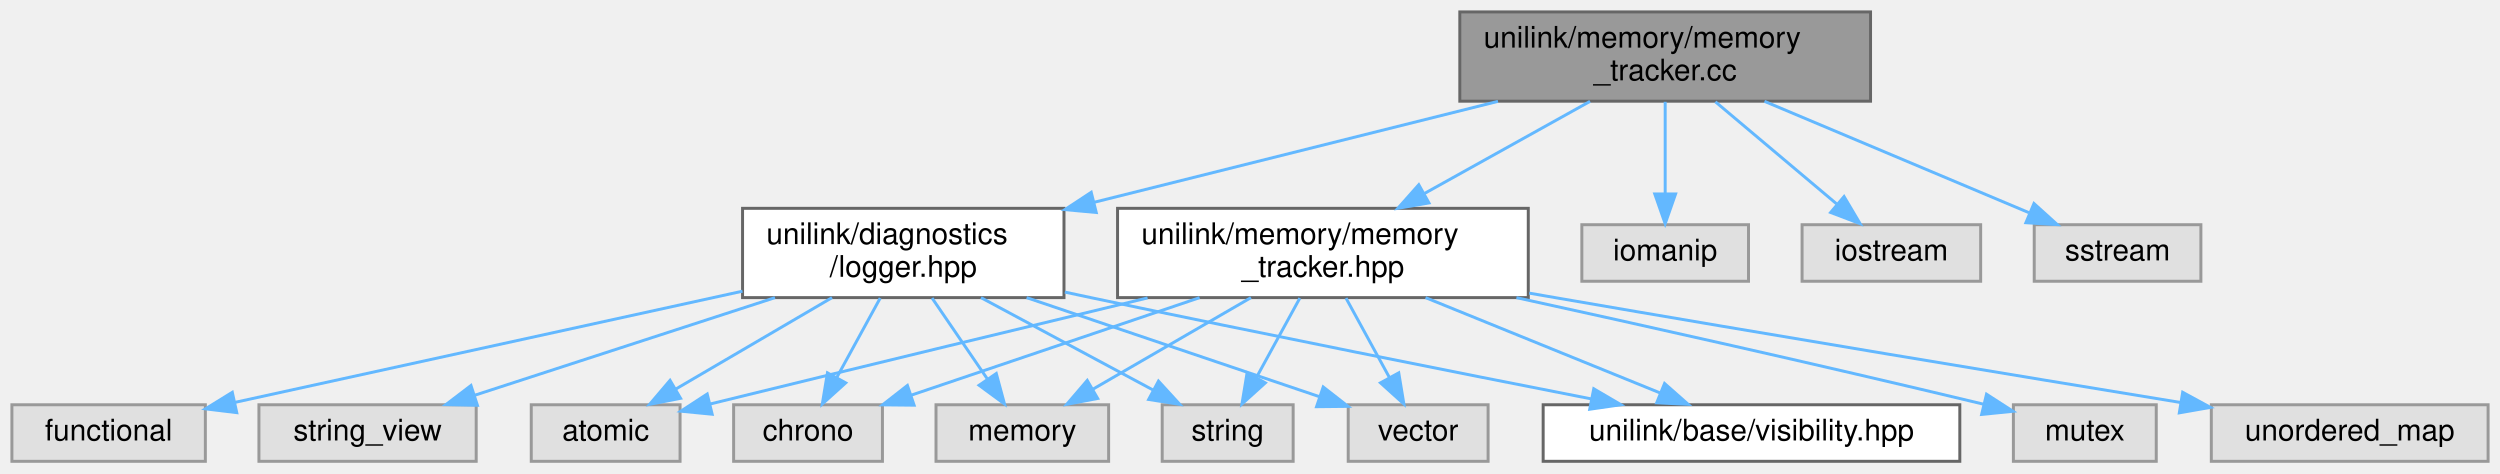
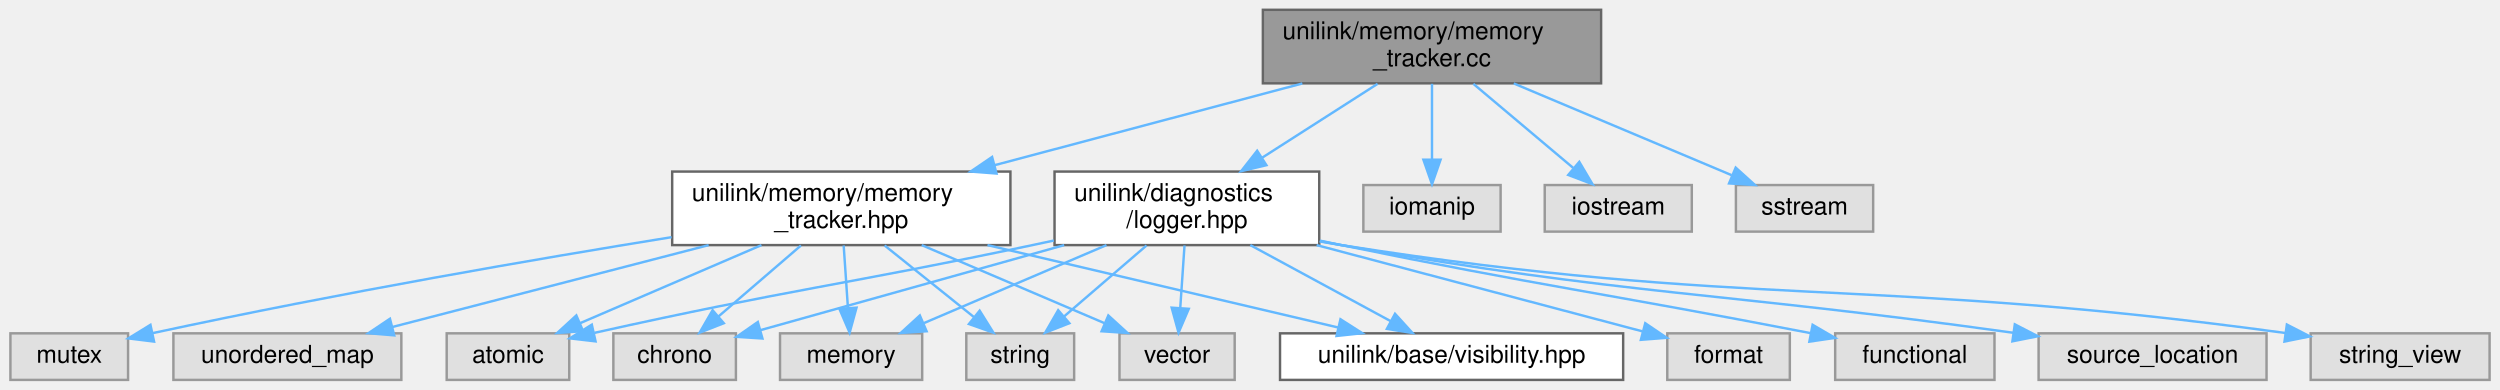
- <svg xmlns="http://www.w3.org/2000/svg" xmlns:xlink="http://www.w3.org/1999/xlink" width="840pt" height="159pt" viewBox="0.00 0.00 840.00 159.00">
+ <svg xmlns="http://www.w3.org/2000/svg" xmlns:xlink="http://www.w3.org/1999/xlink" width="1020pt" height="159pt" viewBox="0.00 0.00 1019.50 159.00">
  <g id="graph0" class="graph" transform="scale(1 1) rotate(0) translate(4 155)">
    <g id="Node000001" class="node">
      <g id="a_Node000001">
        <a xlink:title=" ">
-           <polygon fill="#999999" stroke="#666666" points="624.5,-151 486.5,-151 486.5,-121 624.5,-121 624.5,-151" />
-           <text text-anchor="start" x="494.5" y="-139" font-family="Helvetica,sans-Serif" font-size="10.00">unilink/memory/memory</text>
-           <text text-anchor="middle" x="555.5" y="-128" font-family="Helvetica,sans-Serif" font-size="10.00">_tracker.cc</text>
+           <polygon fill="#999999" stroke="#666666" points="649,-151 511,-151 511,-121 649,-121 649,-151" />
+           <text text-anchor="start" x="519" y="-139" font-family="Helvetica,sans-Serif" font-size="10.00">unilink/memory/memory</text>
+           <text text-anchor="middle" x="580" y="-128" font-family="Helvetica,sans-Serif" font-size="10.00">_tracker.cc</text>
        </a>
      </g>
    </g>
    <g id="Node000002" class="node">
      <g id="a_Node000002">
        <a xlink:href="memory__tracker_8hpp.html" target="_top" xlink:title=" ">
-           <polygon fill="white" stroke="#666666" points="509.5,-85 371.5,-85 371.5,-55 509.5,-55 509.5,-85" />
-           <text text-anchor="start" x="379.5" y="-73" font-family="Helvetica,sans-Serif" font-size="10.00">unilink/memory/memory</text>
-           <text text-anchor="middle" x="440.5" y="-62" font-family="Helvetica,sans-Serif" font-size="10.00">_tracker.hpp</text>
+           <polygon fill="white" stroke="#666666" points="408,-85 270,-85 270,-55 408,-55 408,-85" />
+           <text text-anchor="start" x="278" y="-73" font-family="Helvetica,sans-Serif" font-size="10.00">unilink/memory/memory</text>
+           <text text-anchor="middle" x="339" y="-62" font-family="Helvetica,sans-Serif" font-size="10.00">_tracker.hpp</text>
        </a>
      </g>
    </g>
    <g id="edge1_Node000001_Node000002" class="edge">
      <g id="a_edge1_Node000001_Node000002">
        <a xlink:title=" ">
-           <path fill="none" stroke="#63b8ff" d="M530.26,-120.95C513.93,-111.87 492.48,-99.93 474.63,-90" />
-           <polygon fill="#63b8ff" stroke="#63b8ff" points="476.12,-86.82 465.68,-85.01 472.71,-92.93 476.12,-86.82" />
+           <path fill="none" stroke="#63b8ff" d="M527.11,-120.95C490.07,-111.12 440.42,-97.93 401.43,-87.58" />
+           <polygon fill="#63b8ff" stroke="#63b8ff" points="402.33,-84.2 391.77,-85.01 400.53,-90.96 402.33,-84.2" />
        </a>
      </g>
    </g>
    <g id="Node000011" class="node">
      <g id="a_Node000011">
        <a xlink:title=" ">
-           <polygon fill="#e0e0e0" stroke="#999999" points="583.5,-79.5 527.5,-79.5 527.5,-60.5 583.5,-60.5 583.5,-79.5" />
-           <text text-anchor="middle" x="555.5" y="-67.5" font-family="Helvetica,sans-Serif" font-size="10.00">iomanip</text>
+           <polygon fill="#e0e0e0" stroke="#999999" points="608,-79.5 552,-79.5 552,-60.5 608,-60.5 608,-79.5" />
+           <text text-anchor="middle" x="580" y="-67.5" font-family="Helvetica,sans-Serif" font-size="10.00">iomanip</text>
        </a>
      </g>
    </g>
    <g id="edge10_Node000001_Node000011" class="edge">
      <g id="a_edge10_Node000001_Node000011">
        <a xlink:title=" ">
-           <path fill="none" stroke="#63b8ff" d="M555.5,-120.8C555.5,-111.7 555.5,-99.79 555.5,-89.9" />
-           <polygon fill="#63b8ff" stroke="#63b8ff" points="559,-89.84 555.5,-79.84 552,-89.84 559,-89.84" />
+           <path fill="none" stroke="#63b8ff" d="M580,-120.8C580,-111.7 580,-99.79 580,-89.9" />
+           <polygon fill="#63b8ff" stroke="#63b8ff" points="583.5,-89.84 580,-79.84 576.5,-89.84 583.5,-89.84" />
        </a>
      </g>
    </g>
    <g id="Node000012" class="node">
      <g id="a_Node000012">
        <a xlink:title=" ">
-           <polygon fill="#e0e0e0" stroke="#999999" points="661.5,-79.5 601.5,-79.5 601.5,-60.5 661.5,-60.5 661.5,-79.5" />
-           <text text-anchor="middle" x="631.5" y="-67.5" font-family="Helvetica,sans-Serif" font-size="10.00">iostream</text>
+           <polygon fill="#e0e0e0" stroke="#999999" points="686,-79.5 626,-79.5 626,-60.5 686,-60.5 686,-79.5" />
+           <text text-anchor="middle" x="656" y="-67.5" font-family="Helvetica,sans-Serif" font-size="10.00">iostream</text>
        </a>
      </g>
    </g>
    <g id="edge11_Node000001_Node000012" class="edge">
      <g id="a_edge11_Node000001_Node000012">
        <a xlink:title=" ">
-           <path fill="none" stroke="#63b8ff" d="M572.37,-120.8C584.45,-110.62 600.71,-96.93 613.12,-86.48" />
-           <polygon fill="#63b8ff" stroke="#63b8ff" points="615.6,-88.96 621,-79.84 611.09,-83.61 615.6,-88.96" />
+           <path fill="none" stroke="#63b8ff" d="M596.87,-120.8C608.95,-110.62 625.21,-96.93 637.62,-86.48" />
+           <polygon fill="#63b8ff" stroke="#63b8ff" points="640.1,-88.96 645.5,-79.84 635.59,-83.61 640.1,-88.96" />
        </a>
      </g>
    </g>
    <g id="Node000013" class="node">
      <g id="a_Node000013">
        <a xlink:title=" ">
-           <polygon fill="#e0e0e0" stroke="#999999" points="735.5,-79.5 679.5,-79.5 679.5,-60.5 735.5,-60.5 735.5,-79.5" />
-           <text text-anchor="middle" x="707.5" y="-67.5" font-family="Helvetica,sans-Serif" font-size="10.00">sstream</text>
+           <polygon fill="#e0e0e0" stroke="#999999" points="760,-79.5 704,-79.5 704,-60.5 760,-60.5 760,-79.5" />
+           <text text-anchor="middle" x="732" y="-67.5" font-family="Helvetica,sans-Serif" font-size="10.00">sstream</text>
        </a>
      </g>
    </g>
    <g id="edge12_Node000001_Node000013" class="edge">
      <g id="a_edge12_Node000001_Node000013">
        <a xlink:title=" ">
-           <path fill="none" stroke="#63b8ff" d="M588.86,-120.95C615.4,-109.78 652.19,-94.29 677.74,-83.53" />
-           <polygon fill="#63b8ff" stroke="#63b8ff" points="679.41,-86.62 687.27,-79.52 676.7,-80.17 679.41,-86.62" />
+           <path fill="none" stroke="#63b8ff" d="M613.36,-120.95C639.9,-109.78 676.69,-94.29 702.24,-83.53" />
+           <polygon fill="#63b8ff" stroke="#63b8ff" points="703.91,-86.62 711.77,-79.52 701.2,-80.17 703.91,-86.62" />
        </a>
      </g>
    </g>
    <g id="Node000014" class="node">
      <g id="a_Node000014">
        <a xlink:href="logger_8hpp.html" target="_top" xlink:title=" ">
-           <polygon fill="white" stroke="#666666" points="353.5,-85 245.5,-85 245.5,-55 353.5,-55 353.5,-85" />
-           <text text-anchor="start" x="253.5" y="-73" font-family="Helvetica,sans-Serif" font-size="10.00">unilink/diagnostics</text>
-           <text text-anchor="middle" x="299.5" y="-62" font-family="Helvetica,sans-Serif" font-size="10.00">/logger.hpp</text>
+           <polygon fill="white" stroke="#666666" points="534,-85 426,-85 426,-55 534,-55 534,-85" />
+           <text text-anchor="start" x="434" y="-73" font-family="Helvetica,sans-Serif" font-size="10.00">unilink/diagnostics</text>
+           <text text-anchor="middle" x="480" y="-62" font-family="Helvetica,sans-Serif" font-size="10.00">/logger.hpp</text>
        </a>
      </g>
    </g>
    <g id="edge13_Node000001_Node000014" class="edge">
      <g id="a_edge13_Node000001_Node000014">
        <a xlink:title=" ">
-           <path fill="none" stroke="#63b8ff" d="M499.32,-120.95C459.26,-110.94 405.32,-97.46 363.58,-87.02" />
-           <polygon fill="#63b8ff" stroke="#63b8ff" points="364.34,-83.6 353.79,-84.57 362.65,-90.39 364.34,-83.6" />
+           <path fill="none" stroke="#63b8ff" d="M557.81,-120.8C543.95,-111.93 525.93,-100.39 510.71,-90.66" />
+           <polygon fill="#63b8ff" stroke="#63b8ff" points="512.44,-87.61 502.13,-85.16 508.67,-93.5 512.44,-87.61" />
        </a>
      </g>
    </g>
    <g id="Node000003" class="node">
      <g id="a_Node000003">
        <a xlink:title=" ">
-           <polygon fill="#e0e0e0" stroke="#999999" points="224.5,-19 174.5,-19 174.5,0 224.5,0 224.5,-19" />
-           <text text-anchor="middle" x="199.5" y="-7" font-family="Helvetica,sans-Serif" font-size="10.00">atomic</text>
+           <polygon fill="#e0e0e0" stroke="#999999" points="228,-19 178,-19 178,0 228,0 228,-19" />
+           <text text-anchor="middle" x="203" y="-7" font-family="Helvetica,sans-Serif" font-size="10.00">atomic</text>
        </a>
      </g>
    </g>
    <g id="edge2_Node000002_Node000003" class="edge">
      <g id="a_edge2_Node000002_Node000003">
        <a xlink:title=" ">
-           <path fill="none" stroke="#63b8ff" d="M381.58,-54.9C342.49,-45.52 289.78,-32.8 234.69,-19.28" />
-           <polygon fill="#63b8ff" stroke="#63b8ff" points="235.29,-15.82 224.75,-16.84 233.62,-22.62 235.29,-15.82" />
+           <path fill="none" stroke="#63b8ff" d="M306.42,-54.99C283.94,-45.31 254.28,-32.56 232.49,-23.18" />
+           <polygon fill="#63b8ff" stroke="#63b8ff" points="233.65,-19.88 223.08,-19.14 230.89,-26.31 233.65,-19.88" />
        </a>
      </g>
    </g>
    <g id="Node000004" class="node">
      <g id="a_Node000004">
        <a xlink:title=" ">
-           <polygon fill="#e0e0e0" stroke="#999999" points="292.5,-19 242.5,-19 242.5,0 292.5,0 292.5,-19" />
-           <text text-anchor="middle" x="267.5" y="-7" font-family="Helvetica,sans-Serif" font-size="10.00">chrono</text>
+           <polygon fill="#e0e0e0" stroke="#999999" points="296,-19 246,-19 246,0 296,0 296,-19" />
+           <text text-anchor="middle" x="271" y="-7" font-family="Helvetica,sans-Serif" font-size="10.00">chrono</text>
        </a>
      </g>
    </g>
    <g id="edge3_Node000002_Node000004" class="edge">
      <g id="a_edge3_Node000002_Node000004">
        <a xlink:title=" ">
-           <path fill="none" stroke="#63b8ff" d="M399.06,-54.99C369.5,-44.99 330.21,-31.7 302.28,-22.26" />
-           <polygon fill="#63b8ff" stroke="#63b8ff" points="303.14,-18.86 292.54,-18.97 300.89,-25.49 303.14,-18.86" />
+           <path fill="none" stroke="#63b8ff" d="M322.54,-54.84C312.37,-46.09 299.31,-34.85 288.88,-25.88" />
+           <polygon fill="#63b8ff" stroke="#63b8ff" points="291.05,-23.13 281.19,-19.27 286.49,-28.44 291.05,-23.13" />
        </a>
      </g>
    </g>
    <g id="Node000005" class="node">
      <g id="a_Node000005">
        <a xlink:title=" ">
-           <polygon fill="#e0e0e0" stroke="#999999" points="368.5,-19 310.5,-19 310.5,0 368.5,0 368.5,-19" />
-           <text text-anchor="middle" x="339.5" y="-7" font-family="Helvetica,sans-Serif" font-size="10.00">memory</text>
+           <polygon fill="#e0e0e0" stroke="#999999" points="372,-19 314,-19 314,0 372,0 372,-19" />
+           <text text-anchor="middle" x="343" y="-7" font-family="Helvetica,sans-Serif" font-size="10.00">memory</text>
        </a>
      </g>
    </g>
    <g id="edge4_Node000002_Node000005" class="edge">
      <g id="a_edge4_Node000002_Node000005">
        <a xlink:title=" ">
-           <path fill="none" stroke="#63b8ff" d="M416.31,-54.99C400.21,-45.66 379.16,-33.47 363.17,-24.21" />
-           <polygon fill="#63b8ff" stroke="#63b8ff" points="364.82,-21.12 354.42,-19.14 361.31,-27.18 364.82,-21.12" />
+           <path fill="none" stroke="#63b8ff" d="M339.97,-54.84C340.49,-47.21 341.14,-37.7 341.7,-29.45" />
+           <polygon fill="#63b8ff" stroke="#63b8ff" points="345.21,-29.48 342.4,-19.27 338.23,-29 345.21,-29.48" />
        </a>
      </g>
    </g>
    <g id="Node000006" class="node">
      <g id="a_Node000006">
        <a xlink:title=" ">
-           <polygon fill="#e0e0e0" stroke="#999999" points="720.5,-19 672.5,-19 672.5,0 720.5,0 720.5,-19" />
-           <text text-anchor="middle" x="696.5" y="-7" font-family="Helvetica,sans-Serif" font-size="10.00">mutex</text>
+           <polygon fill="#e0e0e0" stroke="#999999" points="48,-19 0,-19 0,0 48,0 48,-19" />
+           <text text-anchor="middle" x="24" y="-7" font-family="Helvetica,sans-Serif" font-size="10.00">mutex</text>
        </a>
      </g>
    </g>
    <g id="edge5_Node000002_Node000006" class="edge">
      <g id="a_edge5_Node000002_Node000006">
        <a xlink:title=" ">
-           <path fill="none" stroke="#63b8ff" d="M505.52,-54.99C547.72,-45.76 604.14,-33.18 662.59,-19.16" />
-           <polygon fill="#63b8ff" stroke="#63b8ff" points="663.47,-22.55 672.37,-16.81 661.83,-15.75 663.47,-22.55" />
+           <path fill="none" stroke="#63b8ff" d="M269.75,-58.24C214.84,-49.36 135.95,-35.83 58.08,-19.1" />
+           <polygon fill="#63b8ff" stroke="#63b8ff" points="58.61,-15.63 48.1,-16.93 57.13,-22.47 58.61,-15.63" />
        </a>
      </g>
    </g>
    <g id="Node000007" class="node">
      <g id="a_Node000007">
        <a xlink:title=" ">
-           <polygon fill="#e0e0e0" stroke="#999999" points="430.5,-19 386.5,-19 386.5,0 430.5,0 430.5,-19" />
-           <text text-anchor="middle" x="408.5" y="-7" font-family="Helvetica,sans-Serif" font-size="10.00">string</text>
+           <polygon fill="#e0e0e0" stroke="#999999" points="434,-19 390,-19 390,0 434,0 434,-19" />
+           <text text-anchor="middle" x="412" y="-7" font-family="Helvetica,sans-Serif" font-size="10.00">string</text>
        </a>
      </g>
    </g>
    <g id="edge6_Node000002_Node000007" class="edge">
      <g id="a_edge6_Node000002_Node000007">
        <a xlink:title=" ">
-           <path fill="none" stroke="#63b8ff" d="M432.75,-54.84C428.35,-46.78 422.79,-36.62 418.1,-28.06" />
-           <polygon fill="#63b8ff" stroke="#63b8ff" points="421.16,-26.36 413.3,-19.27 415.02,-29.72 421.16,-26.36" />
+           <path fill="none" stroke="#63b8ff" d="M356.67,-54.84C367.7,-46 381.89,-34.63 393.13,-25.62" />
+           <polygon fill="#63b8ff" stroke="#63b8ff" points="395.45,-28.25 401.06,-19.27 391.07,-22.79 395.45,-28.25" />
        </a>
      </g>
    </g>
    <g id="Node000008" class="node">
      <g id="a_Node000008">
        <a xlink:title=" ">
-           <polygon fill="#e0e0e0" stroke="#999999" points="832,-19 739,-19 739,0 832,0 832,-19" />
-           <text text-anchor="middle" x="785.5" y="-7" font-family="Helvetica,sans-Serif" font-size="10.00">unordered_map</text>
+           <polygon fill="#e0e0e0" stroke="#999999" points="159.5,-19 66.5,-19 66.5,0 159.5,0 159.5,-19" />
+           <text text-anchor="middle" x="113" y="-7" font-family="Helvetica,sans-Serif" font-size="10.00">unordered_map</text>
        </a>
      </g>
    </g>
    <g id="edge7_Node000002_Node000008" class="edge">
      <g id="a_edge7_Node000002_Node000008">
        <a xlink:title=" ">
-           <path fill="none" stroke="#63b8ff" d="M509.81,-56.51C512.75,-56 515.65,-55.49 518.5,-55 590.93,-42.46 674.53,-28.63 728.61,-19.77" />
-           <polygon fill="#63b8ff" stroke="#63b8ff" points="729.38,-23.19 738.69,-18.12 728.25,-16.28 729.38,-23.19" />
+           <path fill="none" stroke="#63b8ff" d="M284.87,-54.99C245.36,-44.76 192.53,-31.09 155.92,-21.61" />
+           <polygon fill="#63b8ff" stroke="#63b8ff" points="156.6,-18.17 146.04,-19.05 154.85,-24.95 156.6,-18.17" />
        </a>
      </g>
    </g>
    <g id="Node000009" class="node">
      <g id="a_Node000009">
        <a xlink:title=" ">
-           <polygon fill="#e0e0e0" stroke="#999999" points="496,-19 449,-19 449,0 496,0 496,-19" />
-           <text text-anchor="middle" x="472.5" y="-7" font-family="Helvetica,sans-Serif" font-size="10.00">vector</text>
+           <polygon fill="#e0e0e0" stroke="#999999" points="499.5,-19 452.5,-19 452.5,0 499.5,0 499.5,-19" />
+           <text text-anchor="middle" x="476" y="-7" font-family="Helvetica,sans-Serif" font-size="10.00">vector</text>
        </a>
      </g>
    </g>
    <g id="edge8_Node000002_Node000009" class="edge">
      <g id="a_edge8_Node000002_Node000009">
        <a xlink:title=" ">
-           <path fill="none" stroke="#63b8ff" d="M448.25,-54.84C452.65,-46.78 458.21,-36.62 462.9,-28.06" />
-           <polygon fill="#63b8ff" stroke="#63b8ff" points="465.98,-29.72 467.7,-19.27 459.84,-26.36 465.98,-29.72" />
+           <path fill="none" stroke="#63b8ff" d="M371.81,-54.99C394.47,-45.31 424.35,-32.56 446.3,-23.18" />
+           <polygon fill="#63b8ff" stroke="#63b8ff" points="447.95,-26.29 455.77,-19.14 445.2,-19.85 447.95,-26.29" />
        </a>
      </g>
    </g>
    <g id="Node000010" class="node">
      <g id="a_Node000010">
        <a xlink:href="visibility_8hpp.html" target="_top" xlink:title=" ">
-           <polygon fill="white" stroke="#666666" points="654.5,-19 514.5,-19 514.5,0 654.5,0 654.5,-19" />
-           <text text-anchor="middle" x="584.5" y="-7" font-family="Helvetica,sans-Serif" font-size="10.00">unilink/base/visibility.hpp</text>
+           <polygon fill="white" stroke="#666666" points="658,-19 518,-19 518,0 658,0 658,-19" />
+           <text text-anchor="middle" x="588" y="-7" font-family="Helvetica,sans-Serif" font-size="10.00">unilink/base/visibility.hpp</text>
        </a>
      </g>
    </g>
    <g id="edge9_Node000002_Node000010" class="edge">
      <g id="a_edge9_Node000002_Node000010">
        <a xlink:title=" ">
-           <path fill="none" stroke="#63b8ff" d="M474.99,-54.99C499.02,-45.23 530.77,-32.33 553.9,-22.93" />
-           <polygon fill="#63b8ff" stroke="#63b8ff" points="555.29,-26.15 563.23,-19.14 552.65,-19.66 555.29,-26.15" />
+           <path fill="none" stroke="#63b8ff" d="M398.64,-54.99C442.54,-44.67 501.37,-30.85 541.75,-21.37" />
+           <polygon fill="#63b8ff" stroke="#63b8ff" points="542.66,-24.75 551.59,-19.05 541.06,-17.93 542.66,-24.75" />
        </a>
      </g>
    </g>
    <g id="edge14_Node000014_Node000003" class="edge">
      <g id="a_edge14_Node000014_Node000003">
        <a xlink:title=" ">
-           <path fill="none" stroke="#63b8ff" d="M275.55,-54.99C259.61,-45.66 238.77,-33.47 222.94,-24.21" />
-           <polygon fill="#63b8ff" stroke="#63b8ff" points="224.67,-21.17 214.27,-19.14 221.13,-27.21 224.67,-21.17" />
+           <path fill="none" stroke="#63b8ff" d="M425.72,-56.86C422.77,-56.23 419.85,-55.6 417,-55 340.29,-38.81 318.29,-37.02 238.27,-19.2" />
+           <polygon fill="#63b8ff" stroke="#63b8ff" points="238.74,-15.72 228.22,-16.95 237.21,-22.55 238.74,-15.72" />
        </a>
      </g>
    </g>
    <g id="edge15_Node000014_Node000004" class="edge">
      <g id="a_edge15_Node000014_Node000004">
        <a xlink:title=" ">
-           <path fill="none" stroke="#63b8ff" d="M291.75,-54.84C287.35,-46.78 281.79,-36.62 277.1,-28.06" />
-           <polygon fill="#63b8ff" stroke="#63b8ff" points="280.16,-26.36 272.3,-19.27 274.02,-29.72 280.16,-26.36" />
-         </a>
-       </g>
-     </g>
-     <g id="edge17_Node000014_Node000005" class="edge">
-       <g id="a_edge17_Node000014_Node000005">
-         <a xlink:title=" ">
-           <path fill="none" stroke="#63b8ff" d="M309.18,-54.84C314.75,-46.69 321.79,-36.4 327.68,-27.78" />
-           <polygon fill="#63b8ff" stroke="#63b8ff" points="330.75,-29.5 333.51,-19.27 324.97,-25.55 330.75,-29.5" />
-         </a>
-       </g>
-     </g>
-     <g id="edge18_Node000014_Node000007" class="edge">
-       <g id="a_edge18_Node000014_Node000007">
-         <a xlink:title=" ">
-           <path fill="none" stroke="#63b8ff" d="M325.61,-54.99C343.14,-45.58 366.12,-33.24 383.44,-23.95" />
-           <polygon fill="#63b8ff" stroke="#63b8ff" points="385.25,-26.95 392.4,-19.14 381.94,-20.78 385.25,-26.95" />
-         </a>
-       </g>
-     </g>
-     <g id="edge20_Node000014_Node000009" class="edge">
-       <g id="a_edge20_Node000014_Node000009">
-         <a xlink:title=" ">
-           <path fill="none" stroke="#63b8ff" d="M340.94,-54.99C371.03,-44.81 411.22,-31.22 439.22,-21.75" />
-           <polygon fill="#63b8ff" stroke="#63b8ff" points="440.6,-24.98 448.95,-18.46 438.36,-18.35 440.6,-24.98" />
-         </a>
-       </g>
-     </g>
-     <g id="edge21_Node000014_Node000010" class="edge">
-       <g id="a_edge21_Node000014_Node000010">
-         <a xlink:title=" ">
-           <path fill="none" stroke="#63b8ff" d="M353.78,-56.86C356.73,-56.23 359.65,-55.6 362.5,-55 419.89,-42.87 485.8,-29.77 530.8,-20.94" />
-           <polygon fill="#63b8ff" stroke="#63b8ff" points="531.5,-24.37 540.64,-19.01 530.15,-17.5 531.5,-24.37" />
+           <path fill="none" stroke="#63b8ff" d="M429.94,-54.99C391.74,-44.3 340.09,-29.84 306.18,-20.35" />
+           <polygon fill="#63b8ff" stroke="#63b8ff" points="306.83,-16.89 296.25,-17.57 304.94,-23.63 306.83,-16.89" />
+         </a>
+       </g>
+     </g>
+     <g id="edge18_Node000014_Node000005" class="edge">
+       <g id="a_edge18_Node000014_Node000005">
+         <a xlink:title=" ">
+           <path fill="none" stroke="#63b8ff" d="M447.19,-54.99C424.53,-45.31 394.65,-32.56 372.7,-23.18" />
+           <polygon fill="#63b8ff" stroke="#63b8ff" points="373.8,-19.85 363.23,-19.14 371.05,-26.29 373.8,-19.85" />
+         </a>
+       </g>
+     </g>
+     <g id="edge20_Node000014_Node000007" class="edge">
+       <g id="a_edge20_Node000014_Node000007">
+         <a xlink:title=" ">
+           <path fill="none" stroke="#63b8ff" d="M463.54,-54.84C453.37,-46.09 440.31,-34.85 429.88,-25.88" />
+           <polygon fill="#63b8ff" stroke="#63b8ff" points="432.05,-23.13 422.19,-19.27 427.49,-28.44 432.05,-23.13" />
+         </a>
+       </g>
+     </g>
+     <g id="edge22_Node000014_Node000009" class="edge">
+       <g id="a_edge22_Node000014_Node000009">
+         <a xlink:title=" ">
+           <path fill="none" stroke="#63b8ff" d="M479.03,-54.84C478.51,-47.21 477.86,-37.7 477.3,-29.45" />
+           <polygon fill="#63b8ff" stroke="#63b8ff" points="480.77,-29 476.6,-19.27 473.79,-29.48 480.77,-29" />
+         </a>
+       </g>
+     </g>
+     <g id="edge23_Node000014_Node000010" class="edge">
+       <g id="a_edge23_Node000014_Node000010">
+         <a xlink:title=" ">
+           <path fill="none" stroke="#63b8ff" d="M505.87,-54.99C523.24,-45.58 546.01,-33.24 563.17,-23.95" />
+           <polygon fill="#63b8ff" stroke="#63b8ff" points="564.92,-26.98 572.05,-19.14 561.59,-20.82 564.92,-26.98" />
        </a>
      </g>
    </g>
    <g id="Node000015" class="node">
      <g id="a_Node000015">
        <a xlink:title=" ">
-           <polygon fill="#e0e0e0" stroke="#999999" points="65,-19 0,-19 0,0 65,0 65,-19" />
-           <text text-anchor="middle" x="32.5" y="-7" font-family="Helvetica,sans-Serif" font-size="10.00">functional</text>
+           <polygon fill="#e0e0e0" stroke="#999999" points="726,-19 676,-19 676,0 726,0 726,-19" />
+           <text text-anchor="middle" x="701" y="-7" font-family="Helvetica,sans-Serif" font-size="10.00">format</text>
        </a>
      </g>
    </g>
    <g id="edge16_Node000014_Node000015" class="edge">
      <g id="a_edge16_Node000014_Node000015">
        <a xlink:title=" ">
-           <path fill="none" stroke="#63b8ff" d="M245.47,-57.16C195.18,-46.14 121.23,-29.94 75.02,-19.82" />
-           <polygon fill="#63b8ff" stroke="#63b8ff" points="75.55,-16.35 65.03,-17.63 74.05,-23.19 75.55,-16.35" />
+           <path fill="none" stroke="#63b8ff" d="M532.94,-54.99C574.08,-44.1 629.99,-29.3 665.8,-19.82" />
+           <polygon fill="#63b8ff" stroke="#63b8ff" points="667.01,-23.12 675.78,-17.18 665.22,-16.35 667.01,-23.12" />
        </a>
      </g>
    </g>
    <g id="Node000016" class="node">
      <g id="a_Node000016">
        <a xlink:title=" ">
-           <polygon fill="#e0e0e0" stroke="#999999" points="156,-19 83,-19 83,0 156,0 156,-19" />
-           <text text-anchor="middle" x="119.5" y="-7" font-family="Helvetica,sans-Serif" font-size="10.00">string_view</text>
-         </a>
-       </g>
-     </g>
-     <g id="edge19_Node000014_Node000016" class="edge">
-       <g id="a_edge19_Node000014_Node000016">
-         <a xlink:title=" ">
-           <path fill="none" stroke="#63b8ff" d="M256.39,-54.99C225.59,-44.98 184.63,-31.67 155.57,-22.22" />
-           <polygon fill="#63b8ff" stroke="#63b8ff" points="156.41,-18.82 145.82,-19.05 154.25,-25.47 156.41,-18.82" />
+           <polygon fill="#e0e0e0" stroke="#999999" points="809.5,-19 744.5,-19 744.5,0 809.5,0 809.5,-19" />
+           <text text-anchor="middle" x="777" y="-7" font-family="Helvetica,sans-Serif" font-size="10.00">functional</text>
+         </a>
+       </g>
+     </g>
+     <g id="edge17_Node000014_Node000016" class="edge">
+       <g id="a_edge17_Node000014_Node000016">
+         <a xlink:title=" ">
+           <path fill="none" stroke="#63b8ff" d="M534.27,-56.82C537.22,-56.19 540.15,-55.58 543,-55 624.98,-38.21 648.13,-35.77 734.47,-19.08" />
+           <polygon fill="#63b8ff" stroke="#63b8ff" points="735.3,-22.48 744.45,-17.14 733.97,-15.61 735.3,-22.48" />
+         </a>
+       </g>
+     </g>
+     <g id="Node000017" class="node">
+       <g id="a_Node000017">
+         <a xlink:title=" ">
+           <polygon fill="#e0e0e0" stroke="#999999" points="920.5,-19 827.5,-19 827.5,0 920.5,0 920.5,-19" />
+           <text text-anchor="middle" x="874" y="-7" font-family="Helvetica,sans-Serif" font-size="10.00">source_location</text>
+         </a>
+       </g>
+     </g>
+     <g id="edge19_Node000014_Node000017" class="edge">
+       <g id="a_edge19_Node000014_Node000017">
+         <a xlink:title=" ">
+           <path fill="none" stroke="#63b8ff" d="M534.23,-56.63C537.19,-56.05 540.13,-55.5 543,-55 661.62,-34.13 694.8,-36.31 817.07,-19.24" />
+           <polygon fill="#63b8ff" stroke="#63b8ff" points="817.79,-22.67 827.2,-17.81 816.81,-15.74 817.79,-22.67" />
+         </a>
+       </g>
+     </g>
+     <g id="Node000018" class="node">
+       <g id="a_Node000018">
+         <a xlink:title=" ">
+           <polygon fill="#e0e0e0" stroke="#999999" points="1011.5,-19 938.5,-19 938.5,0 1011.5,0 1011.5,-19" />
+           <text text-anchor="middle" x="975" y="-7" font-family="Helvetica,sans-Serif" font-size="10.00">string_view</text>
+         </a>
+       </g>
+     </g>
+     <g id="edge21_Node000014_Node000018" class="edge">
+       <g id="a_edge21_Node000014_Node000018">
+         <a xlink:title=" ">
+           <path fill="none" stroke="#63b8ff" d="M534.21,-56.5C537.18,-55.96 540.12,-55.45 543,-55 710.4,-28.72 757.17,-42.51 928.11,-19.14" />
+           <polygon fill="#63b8ff" stroke="#63b8ff" points="928.79,-22.58 938.21,-17.74 927.82,-15.65 928.79,-22.58" />
        </a>
      </g>
    </g>
  </g>
</svg>
